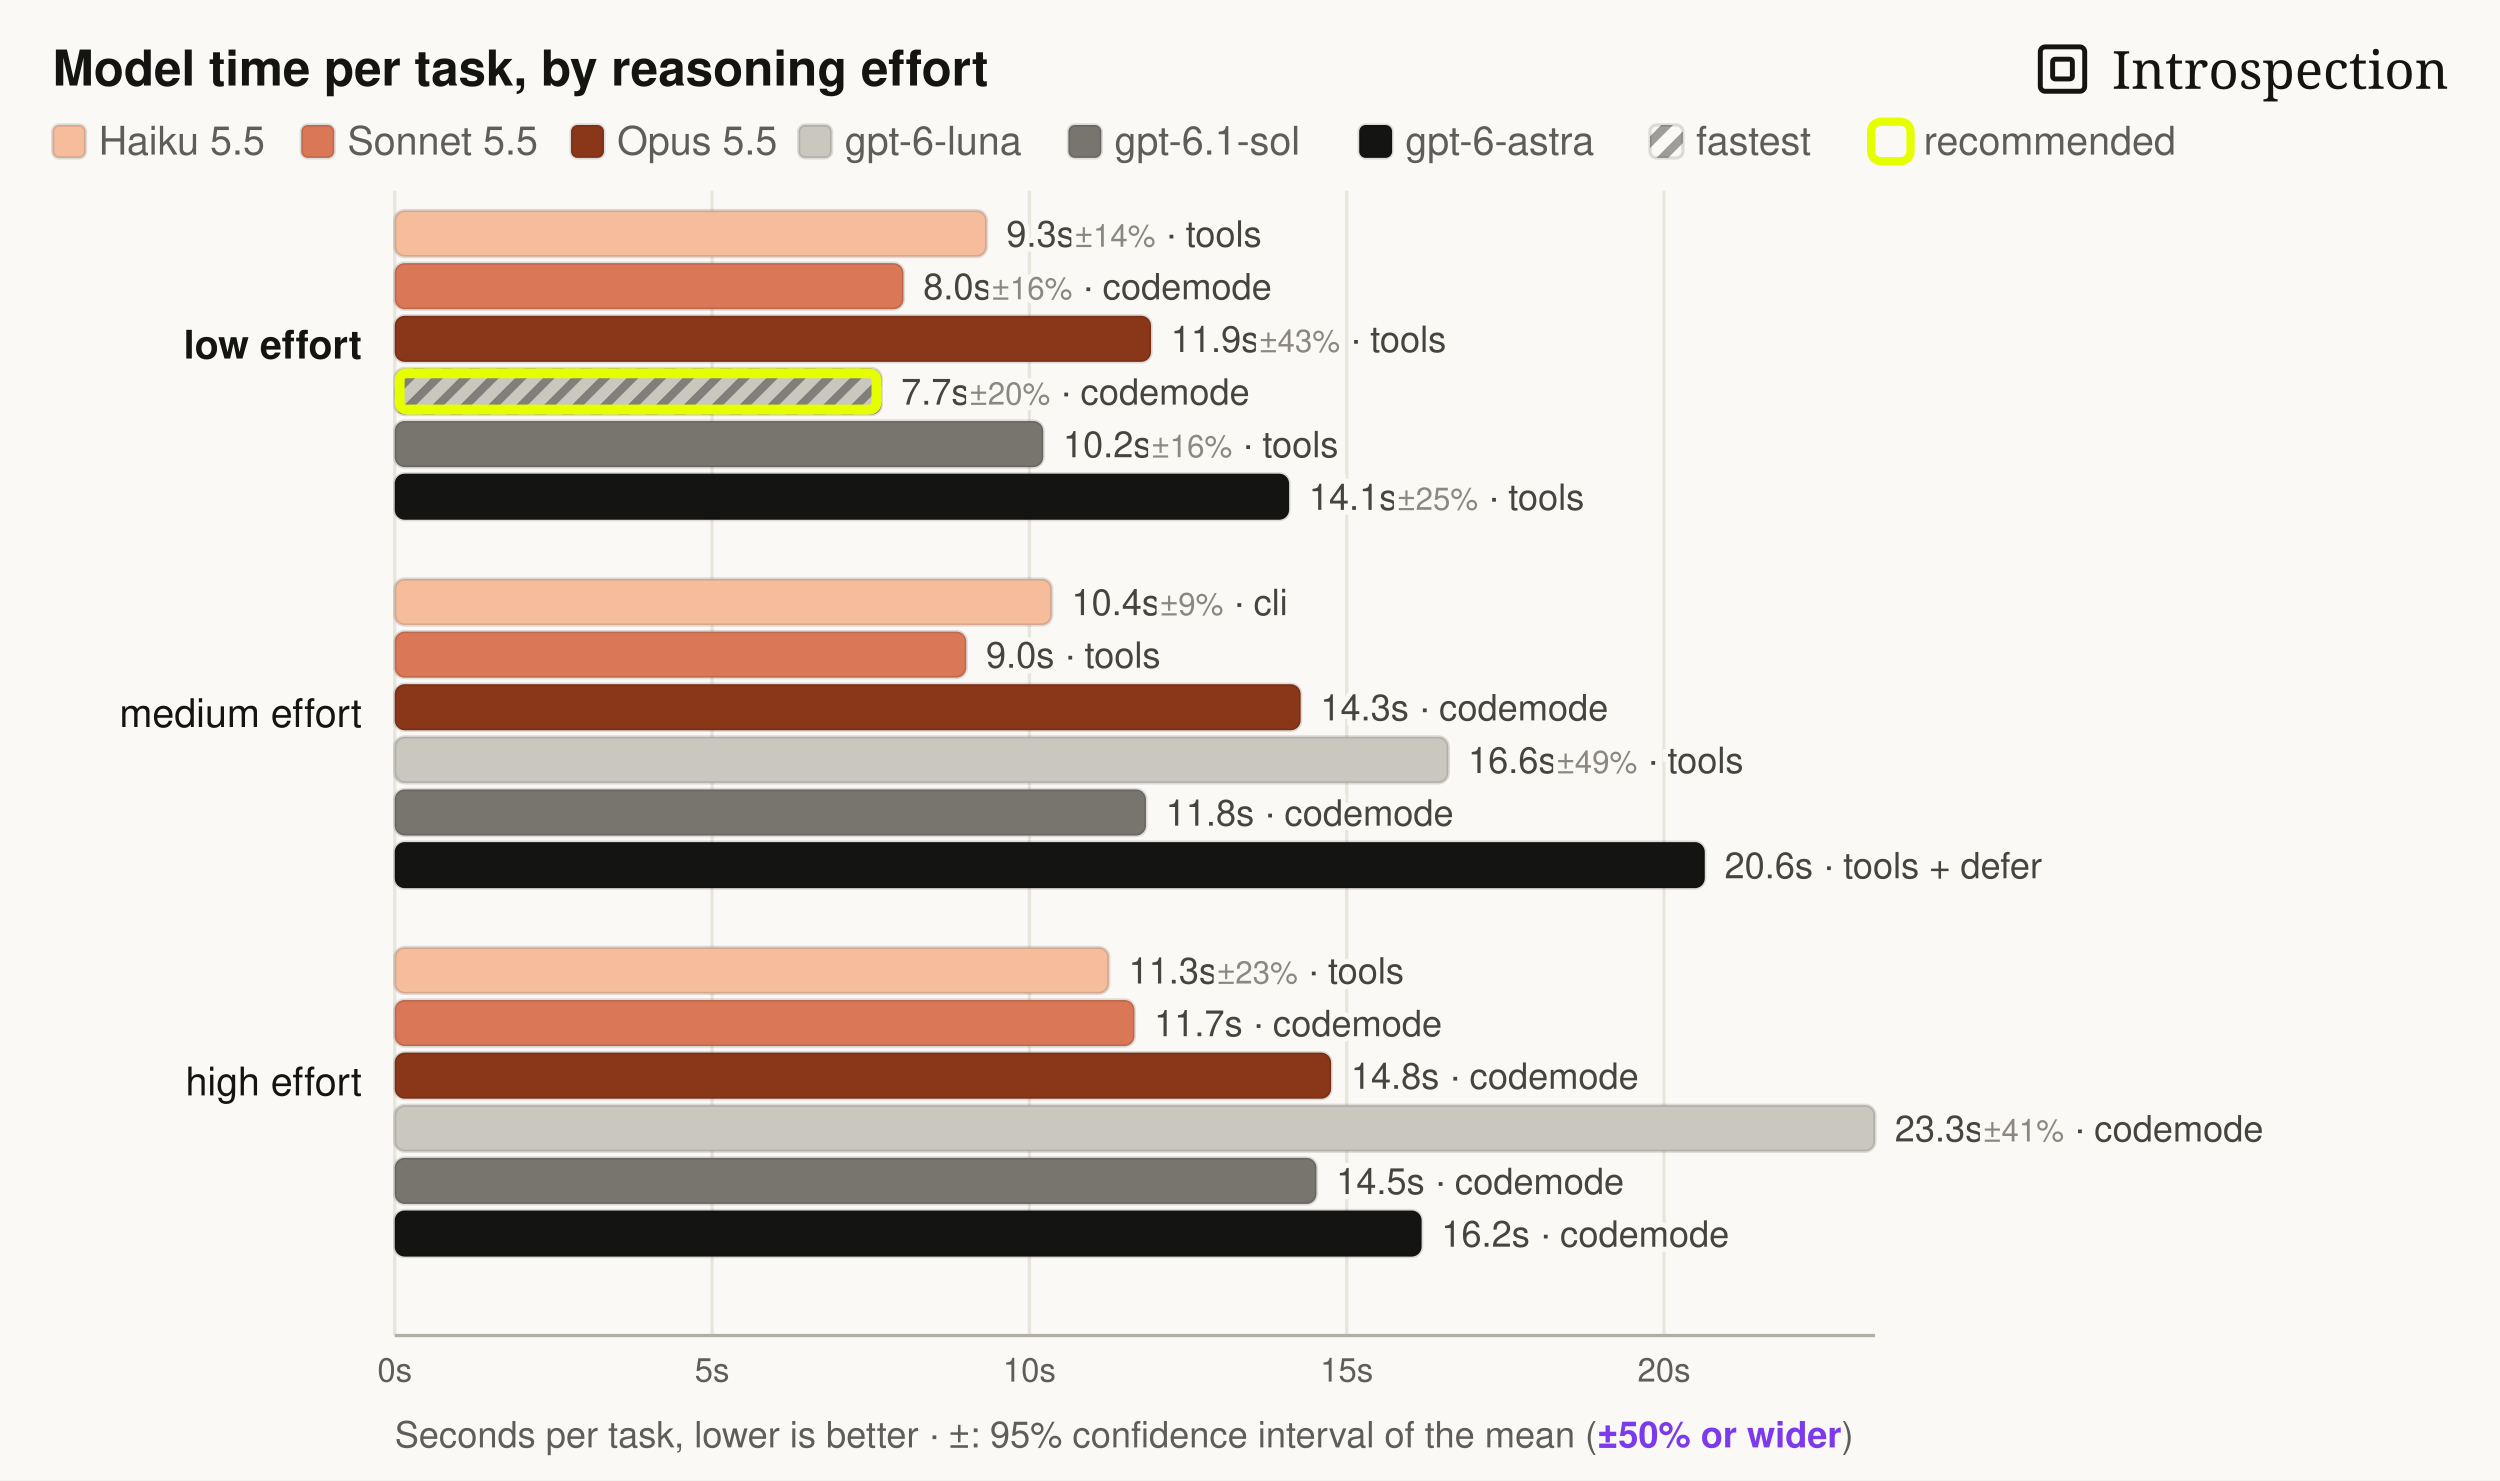
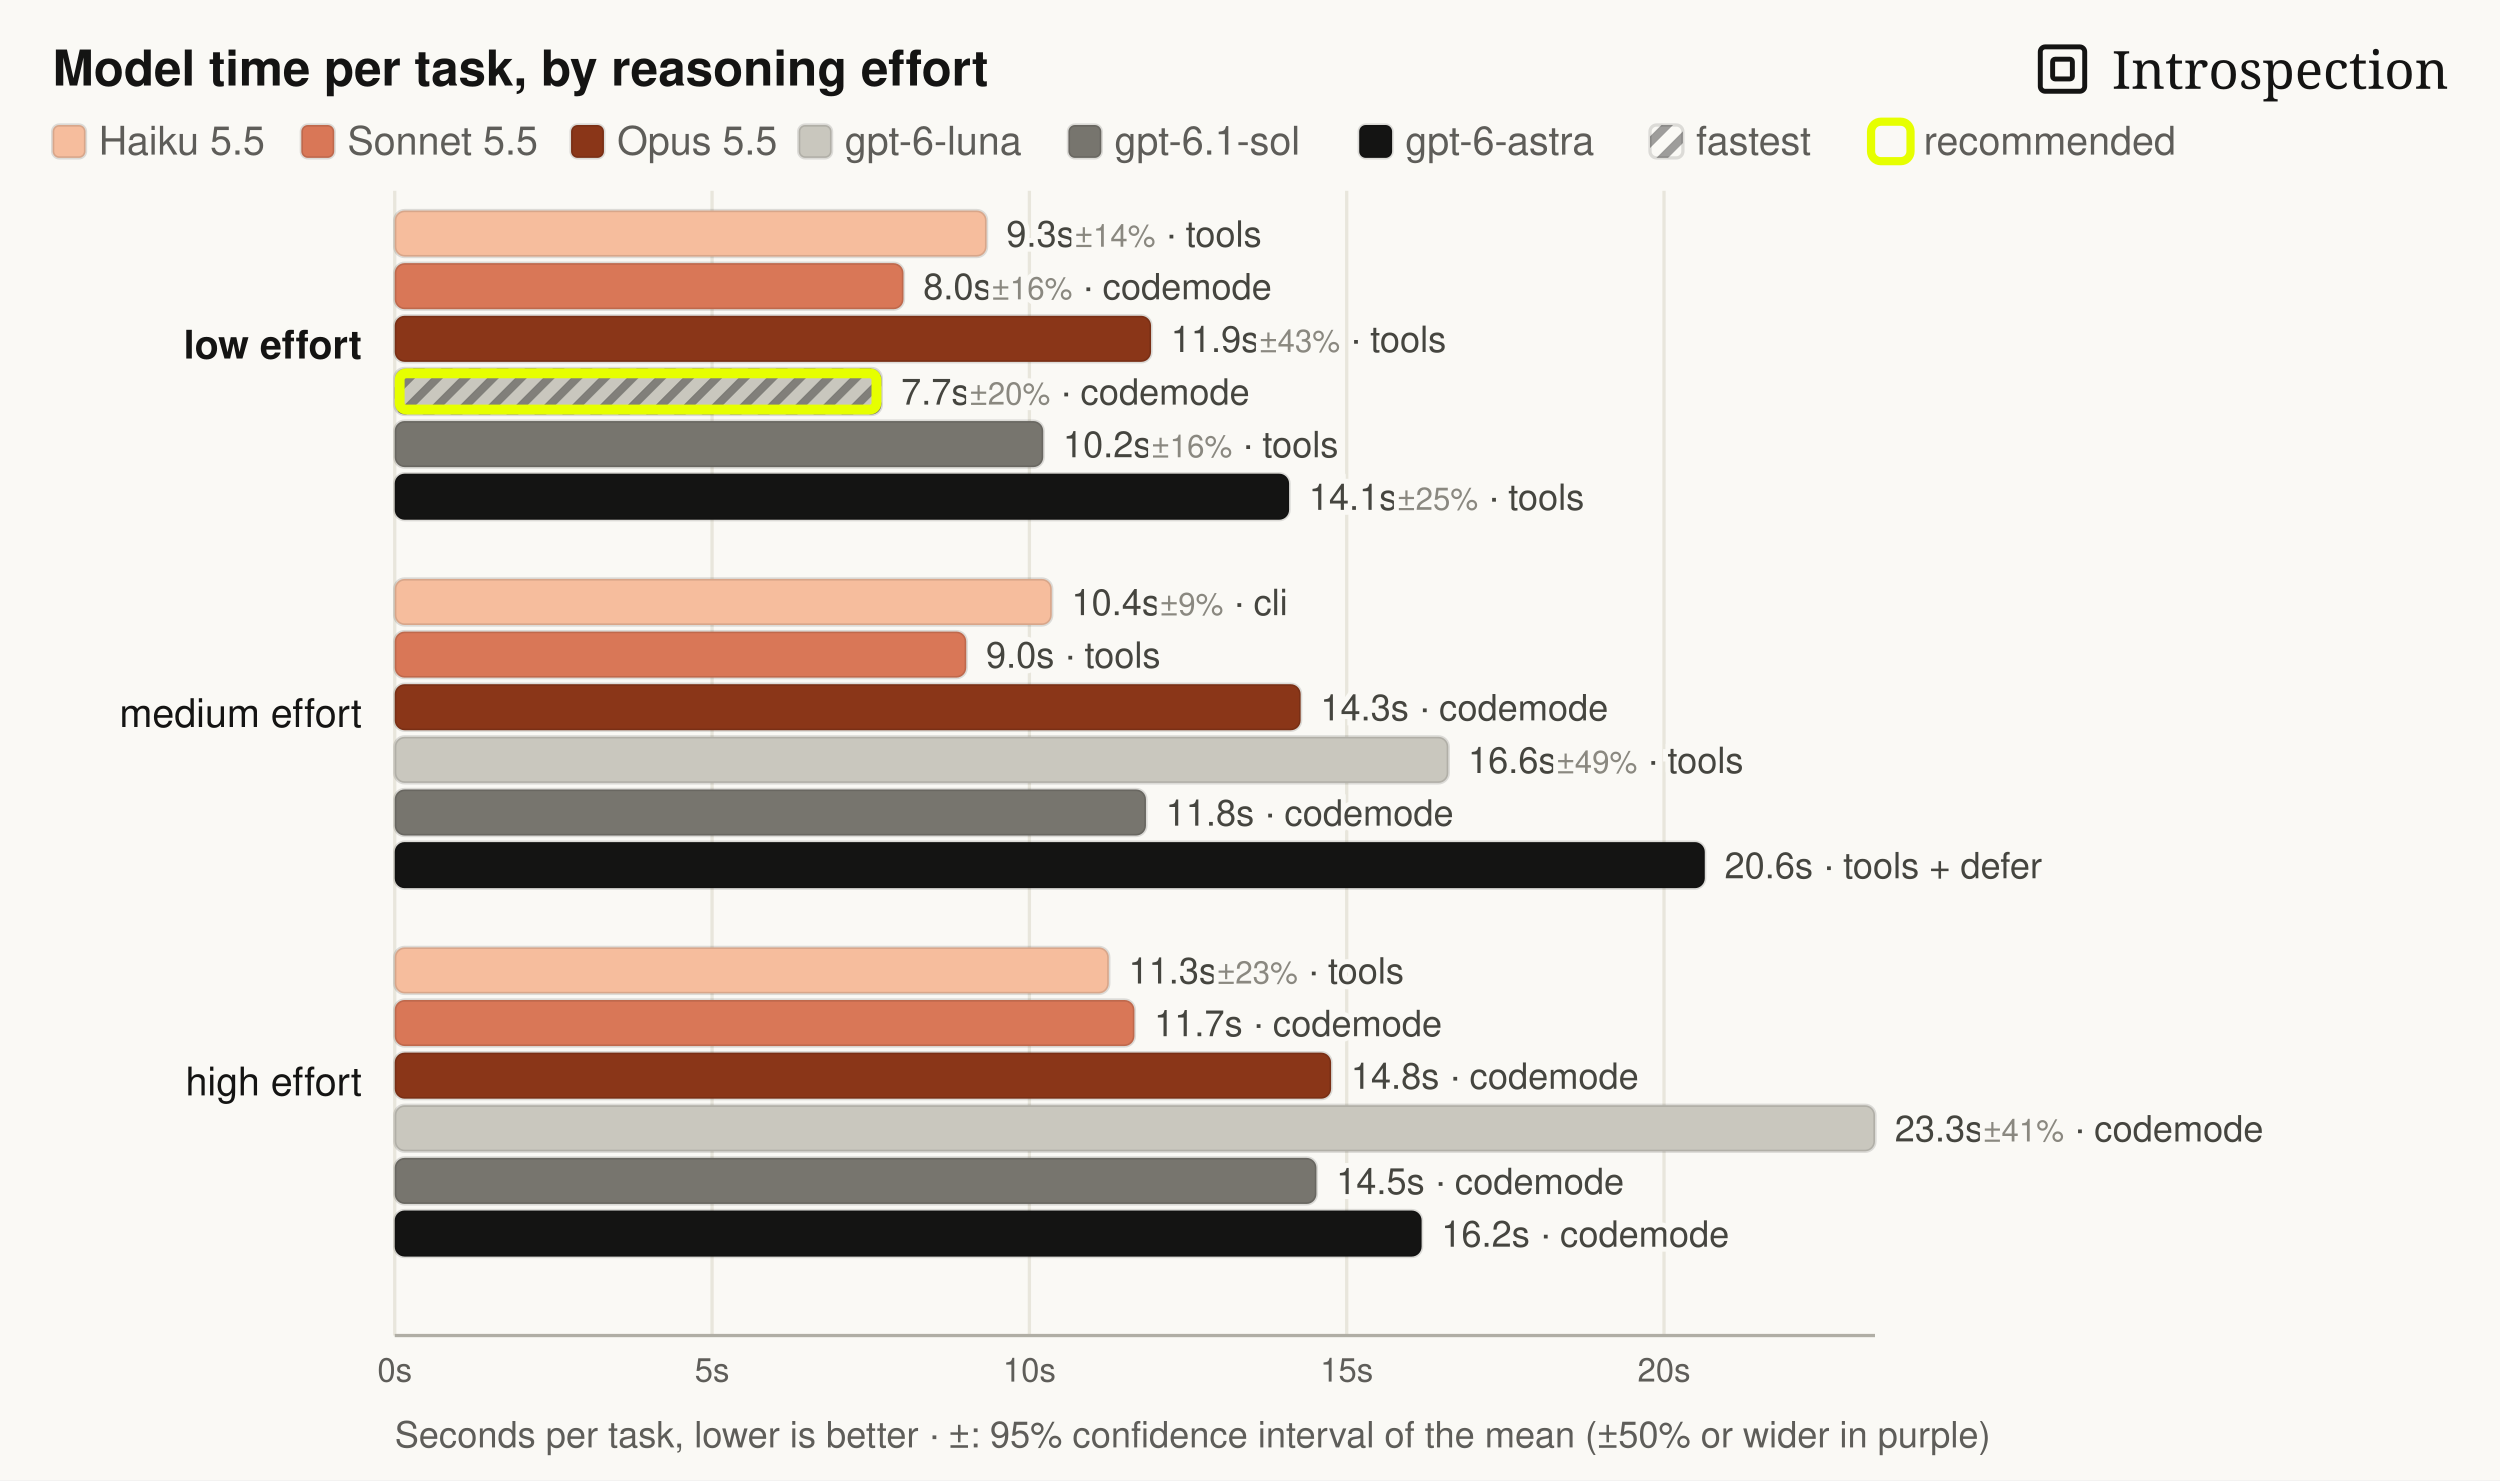
<svg xmlns="http://www.w3.org/2000/svg" width="760" height="450" viewBox="0 0 760 450" font-family="-apple-system, Segoe UI, Helvetica, Arial, sans-serif">
  <defs>
    <pattern id="win-light" patternUnits="userSpaceOnUse" width="6" height="6" patternTransform="rotate(45)">
      <rect width="2.5" height="6" fill="#141413" opacity="0.4" />
    </pattern>
    <pattern id="win-dark" patternUnits="userSpaceOnUse" width="6" height="6" patternTransform="rotate(45)">
      <rect width="2.5" height="6" fill="#ffffff" opacity="0.6" />
    </pattern>
  </defs>
  <rect width="760" height="450" fill="#faf9f5" />
  <text x="16" y="26" font-size="15" font-weight="600" fill="#141413">Model time per task, by reasoning effort</text>
  <g transform="translate(618 12) scale(0.75)" fill="none" stroke="#141413" stroke-width="2" stroke-linecap="round" stroke-linejoin="round">
    <rect x="3" y="3" width="18" height="18" rx="2" />
    <rect x="8" y="8" width="8" height="8" rx="1" />
  </g>
  <text x="642" y="27" font-size="16" font-family="Georgia, serif" fill="#141413">Introspection</text>
  <rect x="16" y="38" width="10" height="10" rx="2" fill="#f6bd9d" stroke="#0000001f" />
  <text x="30" y="47" font-size="12" fill="#5e5d59">Haiku 5.5</text>
  <rect x="91.6" y="38" width="10" height="10" rx="2" fill="#d97757" stroke="#0000001f" />
  <text x="105.6" y="47" font-size="12" fill="#5e5d59">Sonnet 5.5</text>
  <rect x="173.6" y="38" width="10" height="10" rx="2" fill="#8a3618" stroke="#0000001f" />
  <text x="187.6" y="47" font-size="12" fill="#5e5d59">Opus 5.5</text>
  <rect x="242.8" y="38" width="10" height="10" rx="2" fill="#c9c7be" stroke="#0000001f" />
  <text x="256.8" y="47" font-size="12" fill="#5e5d59">gpt-6-luna</text>
  <rect x="324.8" y="38" width="10" height="10" rx="2" fill="#77756e" stroke="#0000001f" />
  <text x="338.8" y="47" font-size="12" fill="#5e5d59">gpt-6.1-sol</text>
  <rect x="413.2" y="38" width="10" height="10" rx="2" fill="#141413" stroke="#0000001f" />
  <text x="427.2" y="47" font-size="12" fill="#5e5d59">gpt-6-astra</text>
  <rect x="501.6" y="38" width="10" height="10" rx="2" fill="url(#win-light)" stroke="#0000001f" />
  <text x="515.6" y="47" font-size="12" fill="#5e5d59">fastest</text>
  <rect x="568.8" y="37" width="12" height="12" rx="3" fill="none" stroke="#e6ff00" stroke-width="2.5" />
  <text x="584.8" y="47" font-size="12" fill="#5e5d59">recommended</text>
  <line x1="120" y1="58" x2="120" y2="406" stroke="#e8e6dc" />
  <text x="120" y="420" font-size="10" text-anchor="middle" fill="#5e5d59">0s</text>
  <line x1="216.466" y1="58" x2="216.466" y2="406" stroke="#e8e6dc" />
  <text x="216.466" y="420" font-size="10" text-anchor="middle" fill="#5e5d59">5s</text>
  <line x1="312.932" y1="58" x2="312.932" y2="406" stroke="#e8e6dc" />
  <text x="312.932" y="420" font-size="10" text-anchor="middle" fill="#5e5d59">10s</text>
  <line x1="409.397" y1="58" x2="409.397" y2="406" stroke="#e8e6dc" />
  <text x="409.397" y="420" font-size="10" text-anchor="middle" fill="#5e5d59">15s</text>
  <line x1="505.863" y1="58" x2="505.863" y2="406" stroke="#e8e6dc" />
  <text x="505.863" y="420" font-size="10" text-anchor="middle" fill="#5e5d59">20s</text>
  <line x1="120" y1="406" x2="570" y2="406" stroke="#b0aea5" />
  <text x="110" y="109" font-size="12" text-anchor="end" fill="#141413" font-weight="600">low effort</text>
  <rect x="120" y="64" width="179.924" height="14" rx="3" fill="#f6bd9d" stroke="#0000001f" data-href="https://artificialanalysis.ai/models/claude-haiku-5-5" />
  <text x="305.924" y="75" font-size="11" stroke="#faf9f5" stroke-width="3" paint-order="stroke" fill="#45453f">9.3s<tspan font-size="9.5" fill="#8a8880"> ±14%</tspan> · tools</text>
  <rect x="120" y="80" width="154.66" height="14" rx="3" fill="#d97757" stroke="#0000001f" data-href="https://artificialanalysis.ai/models/claude-sonnet-5-5" />
  <text x="280.66" y="91" font-size="11" stroke="#faf9f5" stroke-width="3" paint-order="stroke" fill="#45453f">8.0s<tspan font-size="9.5" fill="#8a8880"> ±16%</tspan> · codemode</text>
  <rect x="120" y="96" width="229.917" height="14" rx="3" fill="#8a3618" stroke="#0000001f" data-href="https://artificialanalysis.ai/models/claude-opus-5-5" />
  <text x="355.917" y="107" font-size="11" stroke="#faf9f5" stroke-width="3" paint-order="stroke" fill="#45453f">11.9s<tspan font-size="9.5" fill="#8a8880"> ±43%</tspan> · tools</text>
  <rect x="120" y="112" width="147.936" height="14" rx="3" fill="#c9c7be" stroke="#0000001f" data-href="https://artificialanalysis.ai/models/gpt-6-luna" />
  <rect x="120" y="112" width="147.936" height="14" rx="3" fill="url(#win-light)" pointer-events="none" />
  <rect x="121.5" y="113.5" width="144.936" height="11" rx="2" fill="none" stroke="#e6ff00" stroke-width="3" pointer-events="none" />
  <text x="273.936" y="123" font-size="11" stroke="#faf9f5" stroke-width="3" paint-order="stroke" fill="#45453f">7.7s<tspan font-size="9.5" fill="#8a8880"> ±20%</tspan> · codemode</text>
  <rect x="120" y="128" width="197.137" height="14" rx="3" fill="#77756e" stroke="#0000001f" data-href="https://artificialanalysis.ai/models/gpt-6-1-sol" />
  <text x="323.137" y="139" font-size="11" stroke="#faf9f5" stroke-width="3" paint-order="stroke" fill="#45453f">10.2s<tspan font-size="9.5" fill="#8a8880"> ±16%</tspan> · tools</text>
  <rect x="120" y="144" width="271.879" height="14" rx="3" fill="#141413" stroke="#0000001f" data-href="https://artificialanalysis.ai/models/gpt-6-astra" />
  <text x="397.879" y="155" font-size="11" stroke="#faf9f5" stroke-width="3" paint-order="stroke" fill="#45453f">14.1s<tspan font-size="9.5" fill="#8a8880"> ±25%</tspan> · tools</text>
  <text x="110" y="221" font-size="12" text-anchor="end" fill="#141413" font-weight="400">medium effort</text>
  <rect x="120" y="176" width="199.729" height="14" rx="3" fill="#f6bd9d" stroke="#0000001f" data-href="https://artificialanalysis.ai/models/claude-haiku-5-5" />
  <text x="325.729" y="187" font-size="11" stroke="#faf9f5" stroke-width="3" paint-order="stroke" fill="#45453f">10.4s<tspan font-size="9.5" fill="#8a8880"> ±9%</tspan> · cli</text>
  <rect x="120" y="192" width="173.735" height="14" rx="3" fill="#d97757" stroke="#0000001f" data-href="https://artificialanalysis.ai/models/claude-sonnet-5-5" />
  <text x="299.735" y="203" font-size="11" stroke="#faf9f5" stroke-width="3" paint-order="stroke" fill="#45453f">9.0s · tools</text>
  <rect x="120" y="208" width="275.391" height="14" rx="3" fill="#8a3618" stroke="#0000001f" data-href="https://artificialanalysis.ai/models/claude-opus-5-5" />
  <text x="401.391" y="219" font-size="11" stroke="#faf9f5" stroke-width="3" paint-order="stroke" fill="#45453f">14.3s · codemode</text>
  <rect x="120" y="224" width="320.279" height="14" rx="3" fill="#c9c7be" stroke="#0000001f" data-href="https://artificialanalysis.ai/models/gpt-6-luna" />
  <text x="446.279" y="235" font-size="11" stroke="#faf9f5" stroke-width="3" paint-order="stroke" fill="#45453f">16.6s<tspan font-size="9.5" fill="#8a8880"> ±49%</tspan> · tools</text>
  <rect x="120" y="240" width="228.373" height="14" rx="3" fill="#77756e" stroke="#0000001f" data-href="https://artificialanalysis.ai/models/gpt-6-1-sol" />
  <text x="354.373" y="251" font-size="11" stroke="#faf9f5" stroke-width="3" paint-order="stroke" fill="#45453f">11.8s · codemode</text>
  <rect x="120" y="256" width="398.249" height="14" rx="3" fill="#141413" stroke="#0000001f" data-href="https://artificialanalysis.ai/models/gpt-6-astra" />
  <text x="524.249" y="267" font-size="11" stroke="#faf9f5" stroke-width="3" paint-order="stroke" fill="#45453f">20.6s · tools + defer</text>
  <text x="110" y="333" font-size="12" text-anchor="end" fill="#141413" font-weight="400">high effort</text>
  <rect x="120" y="288" width="217.074" height="14" rx="3" fill="#f6bd9d" stroke="#0000001f" data-href="https://artificialanalysis.ai/models/claude-haiku-5-5" />
  <text x="343.074" y="299" font-size="11" stroke="#faf9f5" stroke-width="3" paint-order="stroke" fill="#45453f">11.3s<tspan font-size="9.5" fill="#8a8880"> ±23%</tspan> · tools</text>
  <rect x="120" y="304" width="224.862" height="14" rx="3" fill="#d97757" stroke="#0000001f" data-href="https://artificialanalysis.ai/models/claude-sonnet-5-5" />
  <text x="350.862" y="315" font-size="11" stroke="#faf9f5" stroke-width="3" paint-order="stroke" fill="#45453f">11.7s · codemode</text>
  <rect x="120" y="320" width="284.651" height="14" rx="3" fill="#8a3618" stroke="#0000001f" data-href="https://artificialanalysis.ai/models/claude-opus-5-5" />
  <text x="410.651" y="331" font-size="11" stroke="#faf9f5" stroke-width="3" paint-order="stroke" fill="#45453f">14.8s · codemode</text>
  <rect x="120" y="336" width="450" height="14" rx="3" fill="#c9c7be" stroke="#0000001f" data-href="https://artificialanalysis.ai/models/gpt-6-luna" />
  <text x="576" y="347" font-size="11" stroke="#faf9f5" stroke-width="3" paint-order="stroke" fill="#45453f">23.3s<tspan font-size="9.5" fill="#8a8880"> ±41%</tspan> · codemode</text>
  <rect x="120" y="352" width="280.195" height="14" rx="3" fill="#77756e" stroke="#0000001f" data-href="https://artificialanalysis.ai/models/gpt-6-1-sol" />
  <text x="406.195" y="363" font-size="11" stroke="#faf9f5" stroke-width="3" paint-order="stroke" fill="#45453f">14.5s · codemode</text>
  <rect x="120" y="368" width="312.163" height="14" rx="3" fill="#141413" stroke="#0000001f" data-href="https://artificialanalysis.ai/models/gpt-6-astra" />
  <text x="438.163" y="379" font-size="11" stroke="#faf9f5" stroke-width="3" paint-order="stroke" fill="#45453f">16.2s · codemode</text>
-   <text x="120" y="440" font-size="11" fill="#5e5d59">Seconds per task, lower is better · ±: 95% confidence interval of the mean (<tspan fill="#7c3aed" font-weight="600">±50% or wider</tspan>)</text>
+   <text x="120" y="440" font-size="11" fill="#5e5d59">Seconds per task, lower is better · ±: 95% confidence interval of the mean (±50% or wider in purple)</text>
</svg>
